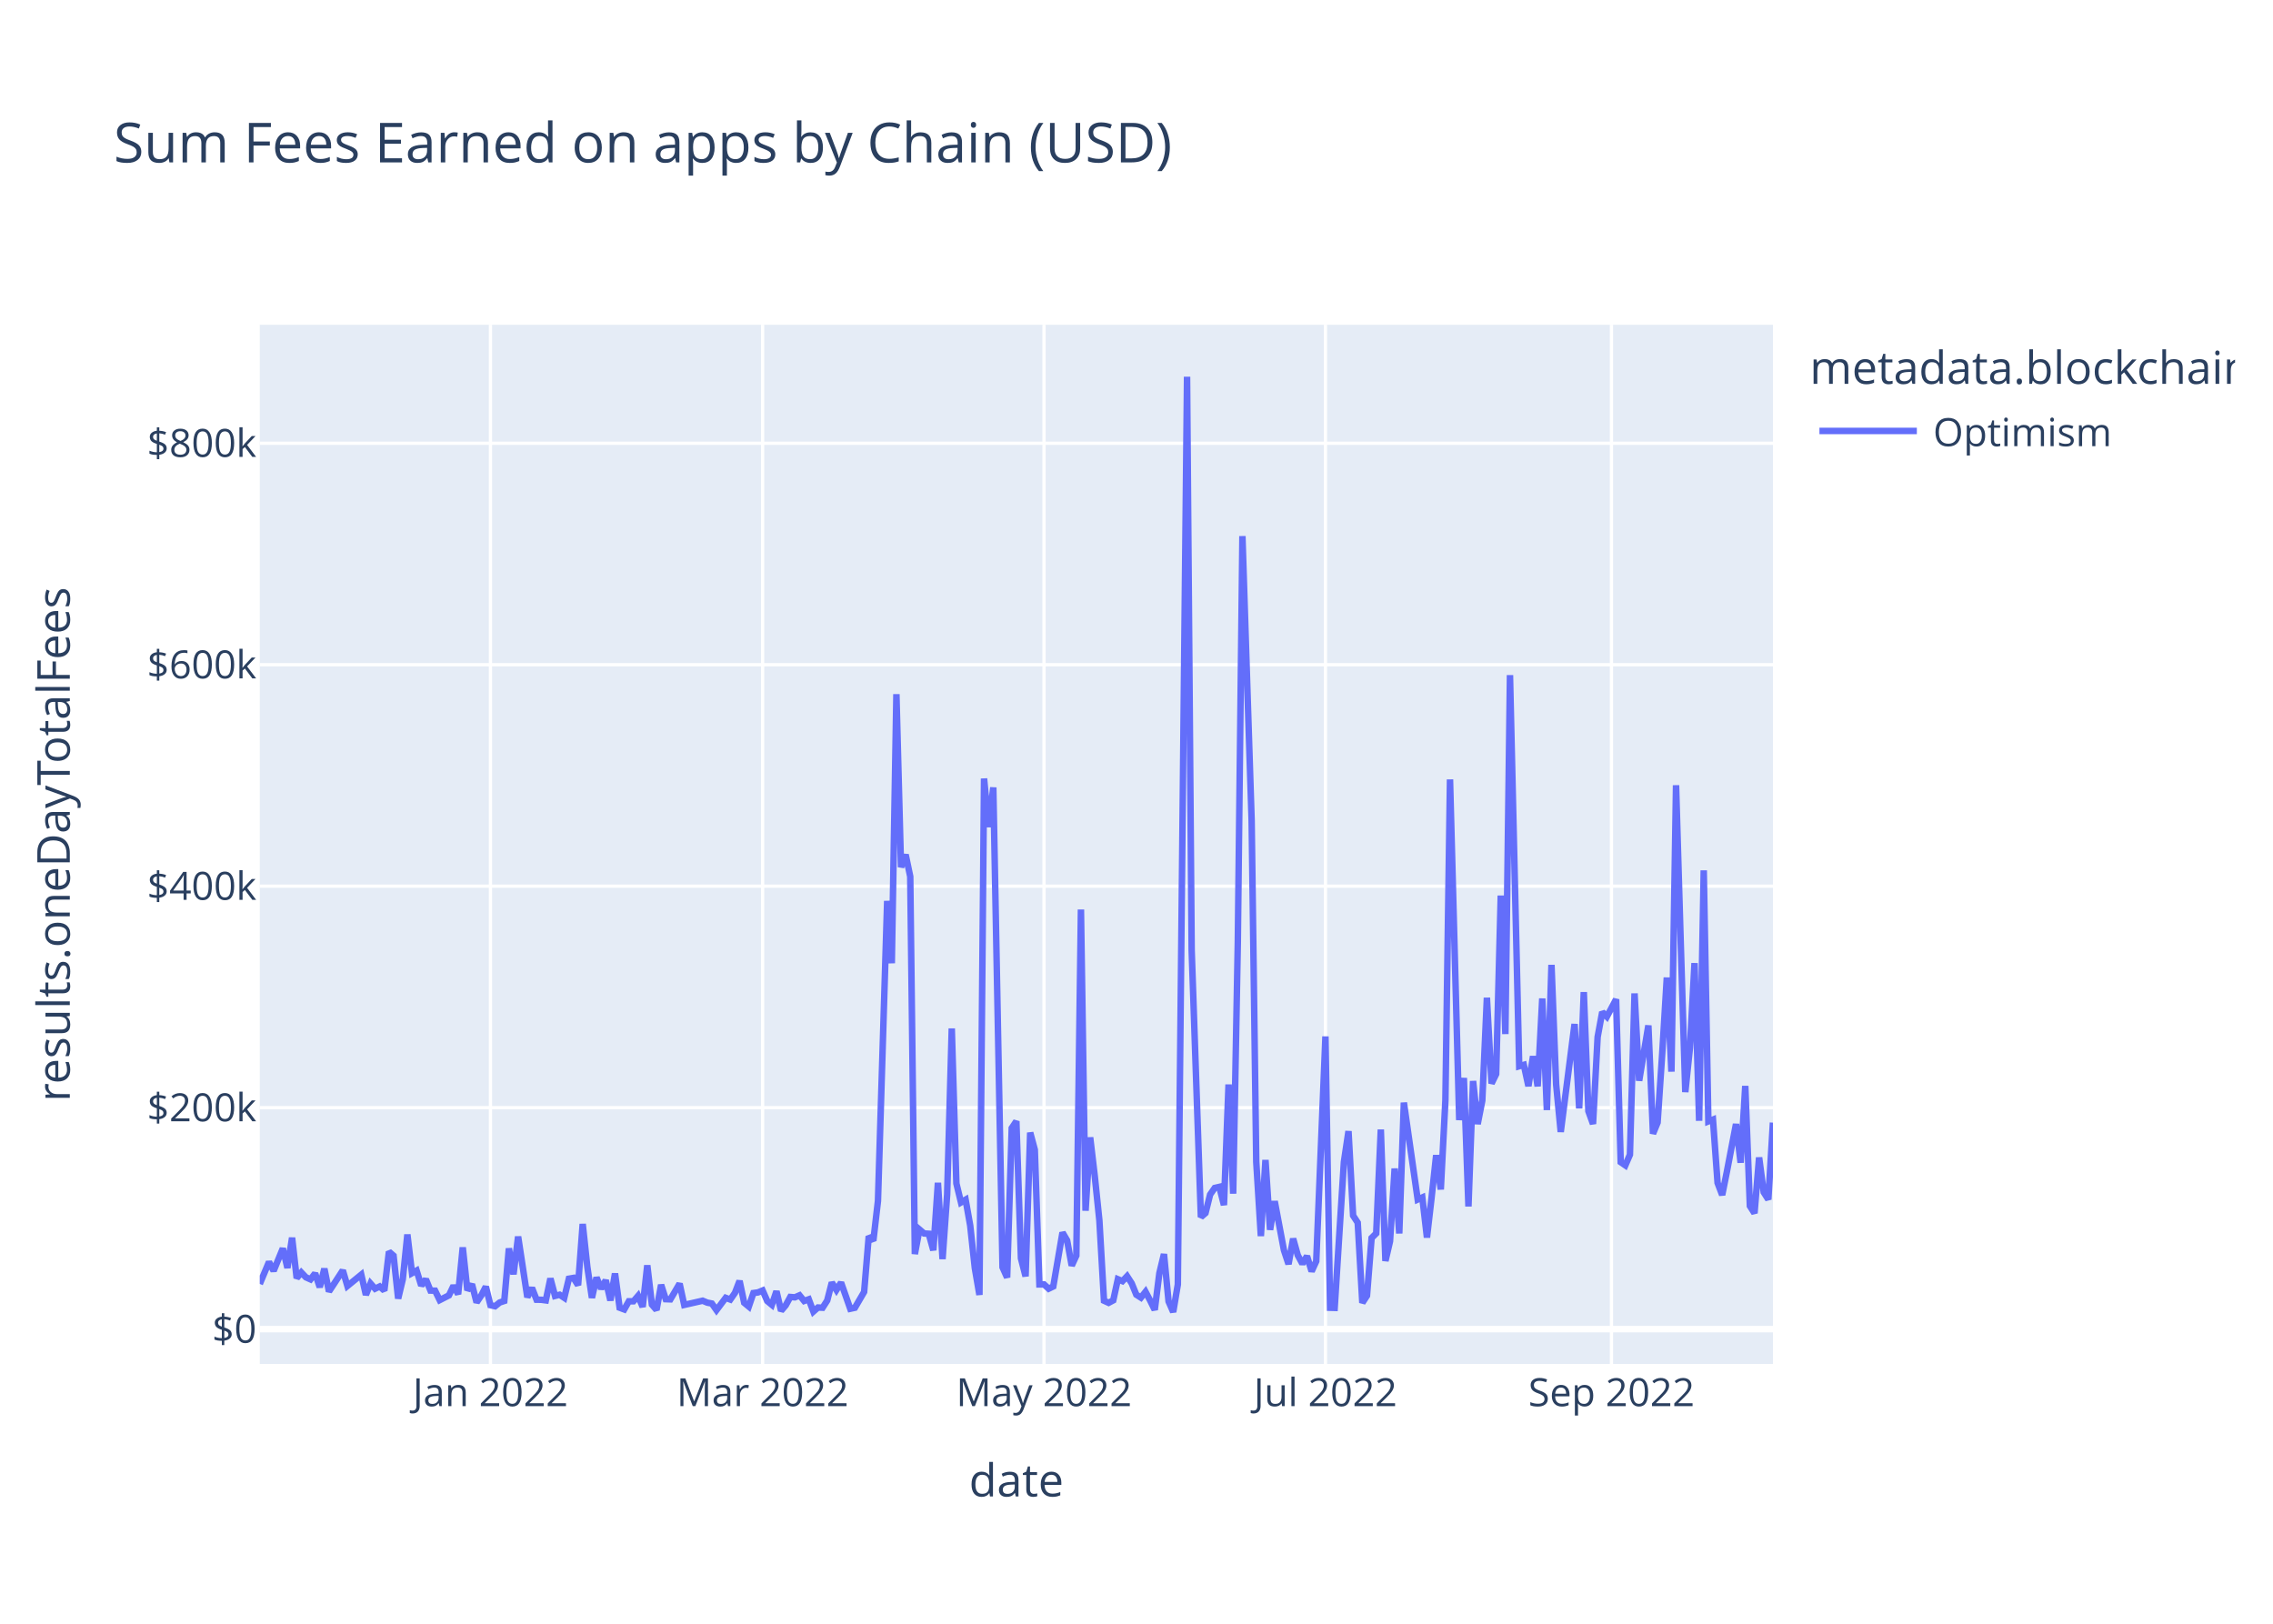
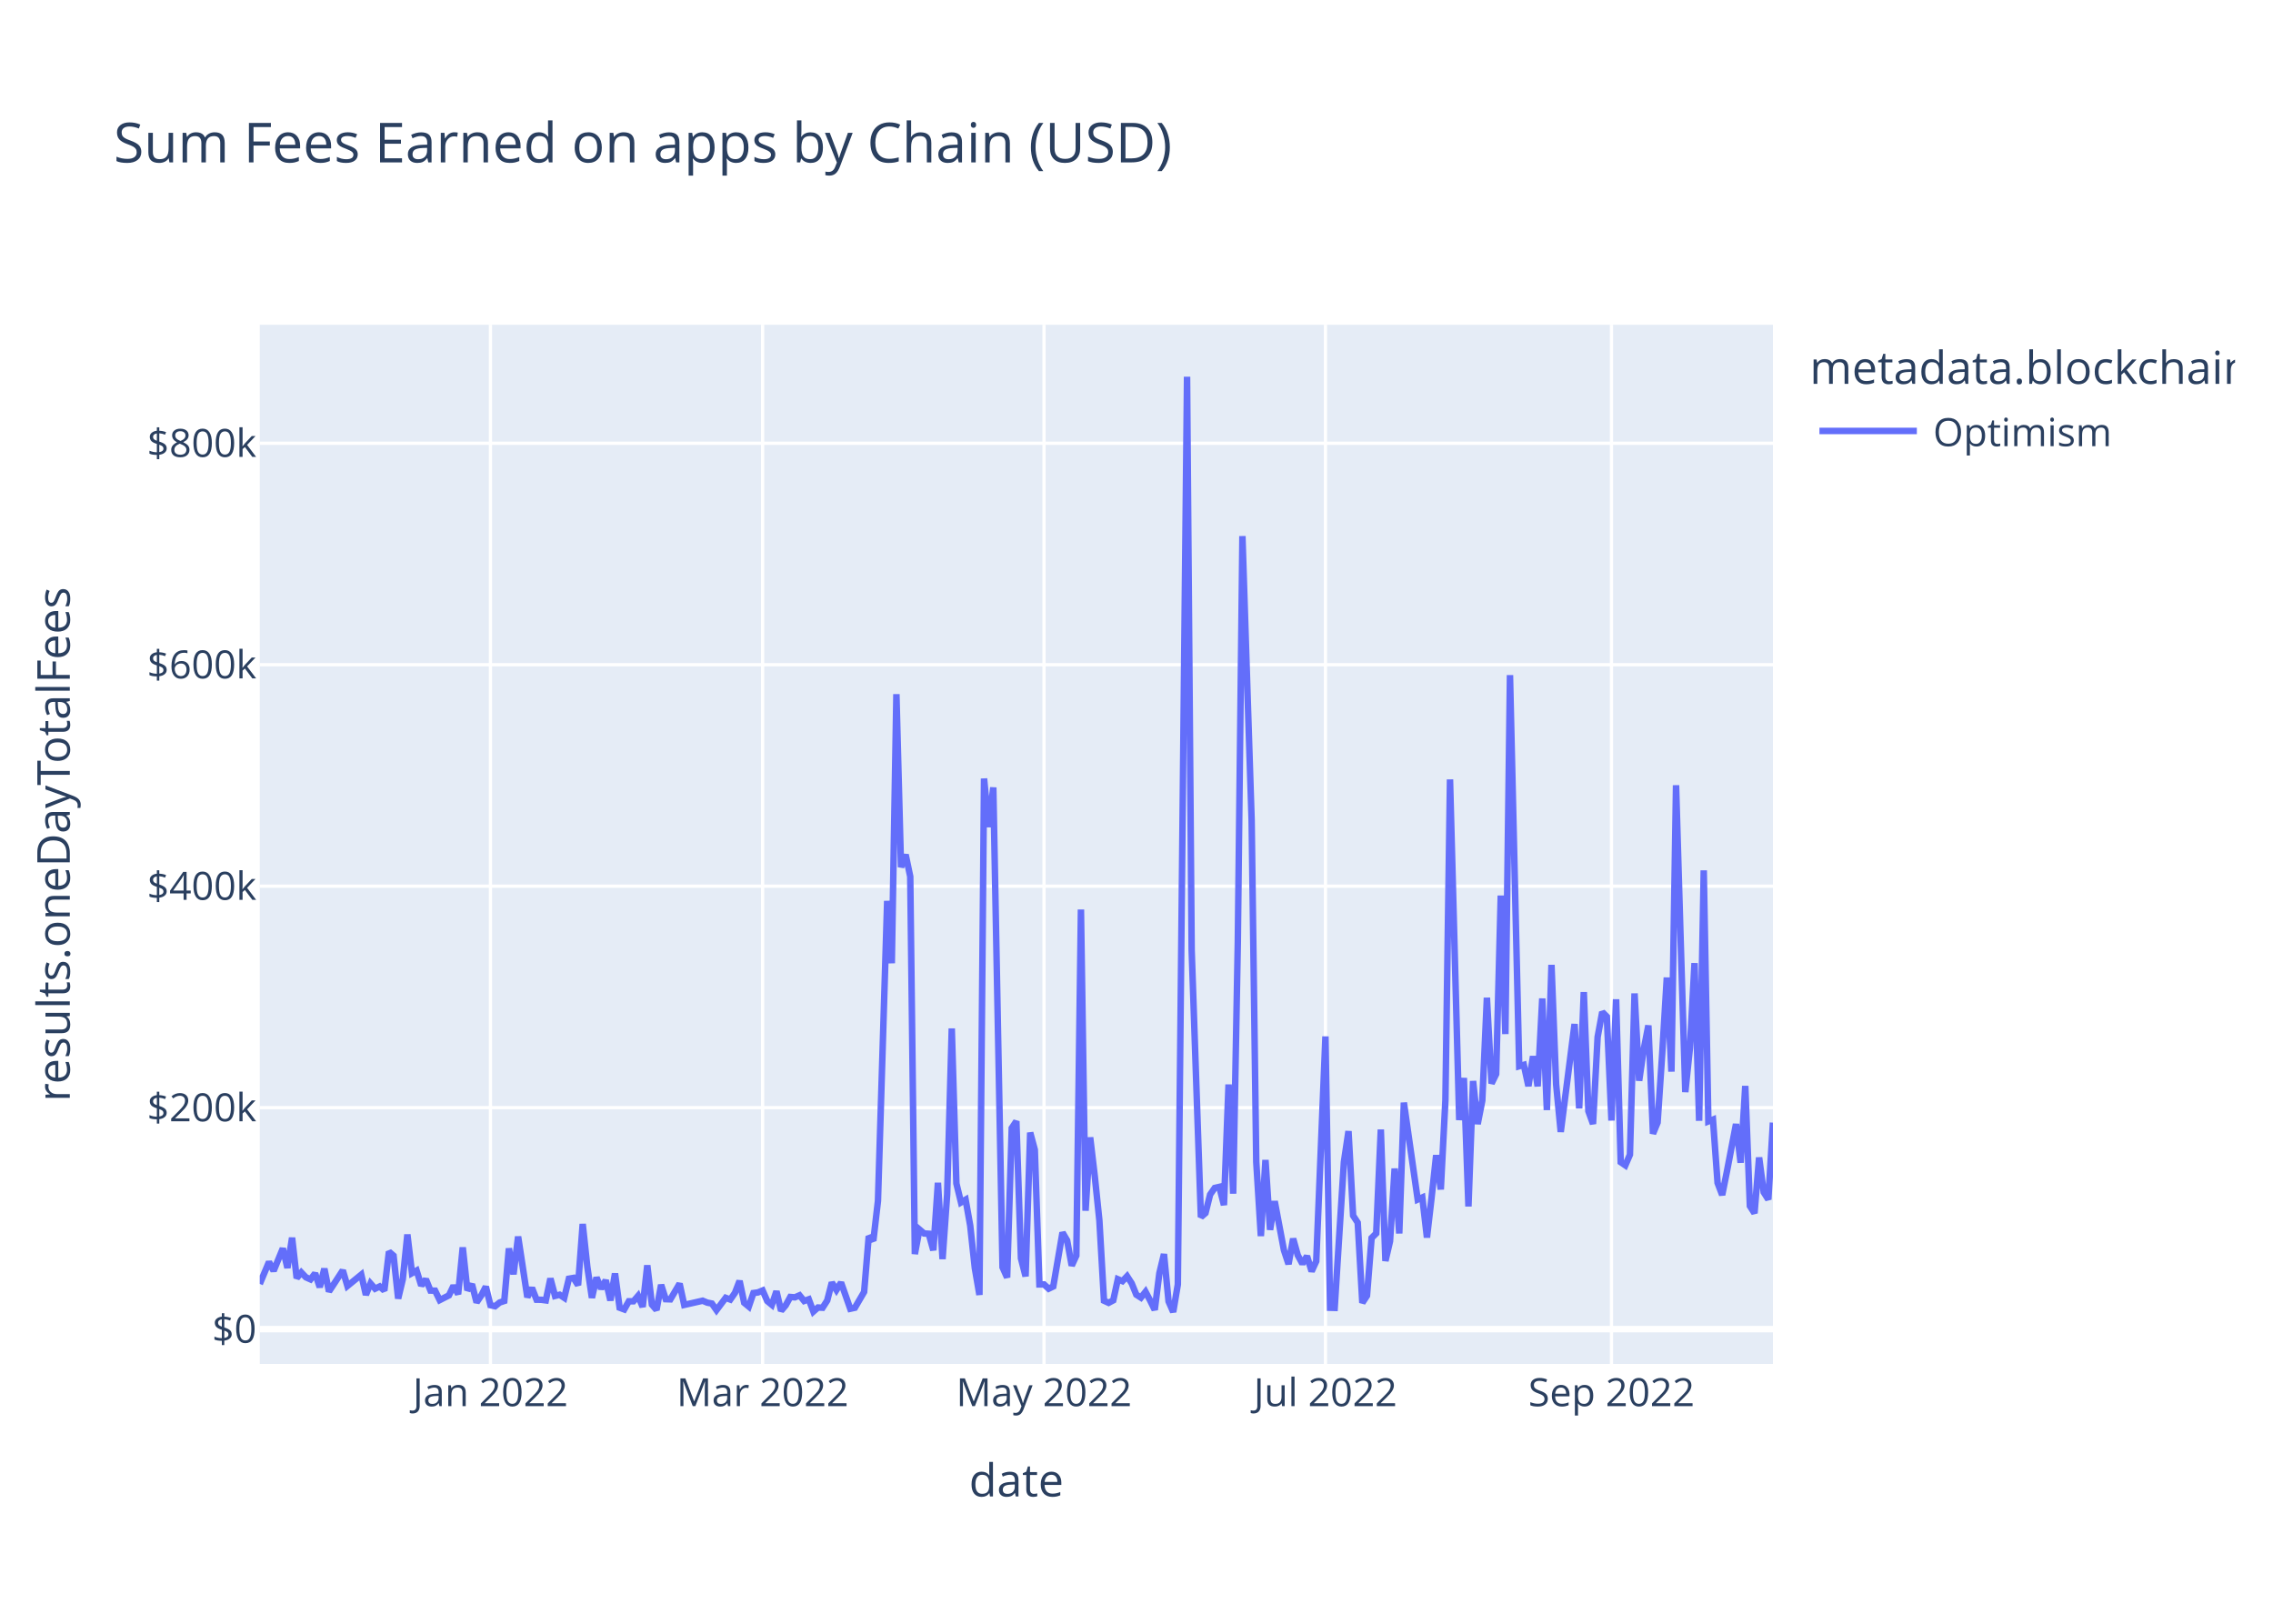
<svg xmlns="http://www.w3.org/2000/svg" class="main-svg" width="700" height="500" style="" viewBox="0 0 700 500">
  <rect x="0" y="0" width="700" height="500" style="fill: rgb(255, 255, 255); fill-opacity: 1;" />
-   <defs id="defs-353396">
+   <defs id="defs-039682">
    <g class="clips">
-       <clipPath id="clip353396xyplot" class="plotclip">
+       <clipPath id="clip039682xyplot" class="plotclip">
        <rect width="466" height="320" />
      </clipPath>
-       <clipPath class="axesclip" id="clip353396x">
+       <clipPath class="axesclip" id="clip039682x">
        <rect x="80" y="0" width="466" height="500" />
      </clipPath>
-       <clipPath class="axesclip" id="clip353396y">
+       <clipPath class="axesclip" id="clip039682y">
        <rect x="0" y="100" width="700" height="320" />
      </clipPath>
-       <clipPath class="axesclip" id="clip353396xy">
+       <clipPath class="axesclip" id="clip039682xy">
        <rect x="80" y="100" width="466" height="320" />
      </clipPath>
    </g>
    <g class="gradients" />
    <g class="patterns" />
  </defs>
  <g class="bglayer">
    <rect class="bg" x="80" y="100" width="466" height="320" style="fill: rgb(229, 236, 246); fill-opacity: 1; stroke-width: 0;" />
  </g>
  <g class="layer-below">
    <g class="imagelayer" />
    <g class="shapelayer" />
  </g>
  <g class="cartesianlayer">
    <g class="subplot xy">
      <g class="layer-subplot">
        <g class="shapelayer" />
        <g class="imagelayer" />
      </g>
      <g class="minor-gridlayer">
        <g class="x" />
        <g class="y" />
      </g>
      <g class="gridlayer">
        <g class="x">
          <path class="xgrid crisp" transform="translate(151.04,0)" d="M0,100v320" style="stroke: rgb(255, 255, 255); stroke-opacity: 1; stroke-width: 1px;" />
          <path class="xgrid crisp" transform="translate(234.86,0)" d="M0,100v320" style="stroke: rgb(255, 255, 255); stroke-opacity: 1; stroke-width: 1px;" />
          <path class="xgrid crisp" transform="translate(321.52,0)" d="M0,100v320" style="stroke: rgb(255, 255, 255); stroke-opacity: 1; stroke-width: 1px;" />
          <path class="xgrid crisp" transform="translate(408.19,0)" d="M0,100v320" style="stroke: rgb(255, 255, 255); stroke-opacity: 1; stroke-width: 1px;" />
          <path class="xgrid crisp" transform="translate(496.27,0)" d="M0,100v320" style="stroke: rgb(255, 255, 255); stroke-opacity: 1; stroke-width: 1px;" />
        </g>
        <g class="y">
          <path class="ygrid crisp" transform="translate(0,341.08)" d="M80,0h466" style="stroke: rgb(255, 255, 255); stroke-opacity: 1; stroke-width: 1px;" />
          <path class="ygrid crisp" transform="translate(0,272.88)" d="M80,0h466" style="stroke: rgb(255, 255, 255); stroke-opacity: 1; stroke-width: 1px;" />
          <path class="ygrid crisp" transform="translate(0,204.69)" d="M80,0h466" style="stroke: rgb(255, 255, 255); stroke-opacity: 1; stroke-width: 1px;" />
          <path class="ygrid crisp" transform="translate(0,136.49)" d="M80,0h466" style="stroke: rgb(255, 255, 255); stroke-opacity: 1; stroke-width: 1px;" />
        </g>
      </g>
      <g class="zerolinelayer">
        <path class="yzl zl crisp" transform="translate(0,409.28)" d="M80,0h466" style="stroke: rgb(255, 255, 255); stroke-opacity: 1; stroke-width: 2px;" />
      </g>
      <path class="xlines-below" />
      <path class="ylines-below" />
      <g class="overlines-below" />
      <g class="xaxislayer-below" />
      <g class="yaxislayer-below" />
      <g class="overaxes-below" />
-       <g class="plot" transform="translate(80,100)" clip-path="url(#clip353396xyplot)">
+       <g class="plot" transform="translate(80,100)" clip-path="url(#clip039682xyplot)">
        <g class="scatterlayer mlayer">
-           <g class="trace scatter trace2fd5aa" style="stroke-miterlimit: 2; opacity: 1;">
+           <g class="trace scatter trace2c6f5a" style="stroke-miterlimit: 2; opacity: 1;">
            <g class="fills" />
            <g class="errorbars" />
            <g class="lines">
-               <path class="js-line" d="M0,295.36L2.84,288.59L4.26,291.34L7.1,284.43L8.52,290.43L9.95,281.13L11.37,293.58L12.79,291.83L14.21,293.32L15.63,293.96L17.05,292.11L18.47,296.36L19.89,290.66L21.31,297.69L22.73,295.54L25.57,291.19L26.99,295.99L31.26,292.51L32.68,298.72L34.1,295.22L35.52,296.83L36.94,296.14L38.36,297.42L39.78,285.43L41.2,286.66L42.62,299.87L44.04,293.92L45.46,280.14L46.88,292.04L48.3,291.25L49.73,295.86L51.15,293.93L52.57,297.41L53.99,297.44L55.41,300.34L58.25,298.89L59.67,295.92L61.09,298.52L62.51,284.11L63.93,297.31L65.35,295.47L66.77,301.05L68.2,298.94L69.62,296.2L71.04,301.91L72.46,302.23L73.88,301.08L75.3,300.61L76.72,284.42L78.14,292.4L79.56,280.78L82.4,299.45L83.82,296.58L85.24,300.22L86.66,300.24L88.09,300.43L89.51,293.69L90.93,299.05L92.35,298.69L93.77,299.63L95.19,293.76L96.61,293.51L98.03,295.75L99.45,276.9L100.87,290.07L102.29,299.64L103.71,293.38L105.13,296.84L106.55,294.23L107.98,300.45L109.4,292.14L110.82,302.68L112.24,303.21L113.66,300.7L115.08,300.7L116.5,299.05L117.92,302.43L119.34,289.63L120.76,301.72L122.18,303.37L123.6,295.64L125.02,300.06L126.45,300.11L129.29,295.28L130.71,301.82L136.39,300.53L137.81,301.12L139.23,301.4L140.65,303.42L143.49,299.64L144.91,300.17L146.34,298.11L147.76,294.43L149.18,301.16L150.6,302.33L152.02,298.17L153.44,297.97L154.86,297.38L156.28,300.62L157.7,301.79L159.12,297.62L160.54,303.63L161.96,301.96L163.38,299.38L164.8,299.49L166.23,298.87L167.65,300.61L169.07,300.1L170.49,303.87L171.91,302.62L173.33,302.69L174.75,300.47L176.17,294.93L177.59,297.22L179.01,294.94L181.85,303.01L183.27,302.7L186.12,297.82L187.54,280.69L188.96,282.05L190.38,269.8L193.22,177.42L194.64,196.61L196.06,113.76L197.48,167.03L198.9,163.17L200.32,169.92L201.74,286.16L203.16,278.6L204.59,279.82L206.01,279.91L207.43,285L208.85,264.21L210.27,287.71L211.69,267.8L213.11,216.69L214.53,264.42L215.95,270.26L217.37,269.42L218.79,277.4L220.21,290.48L221.63,298.74L223.05,139.73L224.48,154.68L225.9,142.47L228.74,290.23L230.16,293.39L231.58,247.38L233,245.26L234.42,287.48L235.84,293.03L237.26,248.76L238.68,254.05L240.1,295.52L241.52,295.51L242.95,296.83L244.37,296.14L247.21,279.54L248.63,281.96L250.05,289.72L251.47,286.64L252.89,180.07L254.31,272.82L255.73,250.24L257.15,262.2L258.57,275.83L259.99,300.53L261.41,301.18L262.84,300.42L264.26,293.91L265.68,294.5L267.1,292.99L268.52,295.18L269.94,298.67L271.36,299.58L272.78,297.78L274.2,300.46L275.62,303.35L277.04,292.06L278.46,286.17L279.88,300.76L281.3,304L282.73,295.52L285.57,16L286.99,192.62L289.83,274.77L291.25,273.54L292.67,267.84L294.09,265.81L295.51,265.48L296.93,271.09L298.35,233.95L299.77,267.57L301.2,190.2L302.62,65.08L305.46,152.69L306.88,257.76L308.3,280.62L309.72,257.2L311.14,278.7L312.56,269.9L315.4,284.96L316.82,289.26L318.24,281.42L319.66,286.51L321.09,289.15L322.51,286.79L323.93,291.48L325.35,288.38L328.19,219.15L329.61,302.7L331.03,302.74L332.45,280.24L333.87,257.84L335.29,248.32L336.71,274.32L338.13,276.5L339.55,301.18L340.98,298.99L342.4,281.21L343.82,279.8L345.24,247.82L346.66,288.29L348.08,282.2L349.5,259.82L350.92,279.82L352.34,239.53L356.6,269.37L358.02,268.74L359.45,281.07L360.87,268.81L362.29,255.72L363.71,266.27L365.13,238.8L366.55,140.01L369.39,244.9L370.81,231.94L372.23,271.5L373.65,232.88L375.07,246.13L376.49,238.9L377.91,207.22L379.34,233.64L380.76,230.74L382.18,175.78L383.6,218.42L385.02,107.89L387.86,228.32L389.28,227.91L390.7,234.44L392.12,225.25L393.54,234.51L394.96,207.46L396.38,241.83L397.8,197.11L399.23,233.89L400.65,248.55L404.91,215.33L406.33,241.31L407.75,205.5L409.17,242.17L410.59,246.1L412.01,219.33L413.43,211.64L414.85,213.07L417.7,207.71L419.12,257.87L420.54,258.84L421.96,255.56L423.38,205.91L424.8,232.79L427.64,215.77L429.06,249.11L430.48,245.66L431.9,224.45L433.32,201.01L434.74,229.99L436.16,141.8L437.59,189.8L439.01,236.29L440.43,222.74L441.85,196.57L443.27,245.13L444.69,168.01L446.11,245.31L447.53,244.75L448.95,264.24L450.37,267.97L451.79,260.91L454.63,246.13L456.05,258.03L457.48,234.39L458.9,271.37L460.32,273.59L461.74,256.42L463.16,267.13L464.58,269.37L466,245.69" style="vector-effect: non-scaling-stroke; fill: none; stroke: rgb(99, 110, 250); stroke-opacity: 1; stroke-width: 2px; opacity: 1;" />
+               <path class="js-line" d="M0,295.36L2.84,288.59L4.26,291.34L7.1,284.43L8.52,290.43L9.95,281.13L11.37,293.58L12.79,291.83L14.21,293.32L15.63,293.96L17.05,292.11L18.47,296.36L19.89,290.66L21.31,297.69L22.73,295.54L25.57,291.19L26.99,295.99L31.26,292.51L32.68,298.72L34.1,295.22L35.52,296.83L36.94,296.14L38.36,297.42L39.78,285.43L41.2,286.66L42.62,299.87L44.04,293.92L45.46,280.14L46.88,292.04L48.3,291.25L49.73,295.86L51.15,293.93L52.57,297.41L53.99,297.44L55.41,300.34L58.25,298.89L59.67,295.92L61.09,298.52L62.51,284.11L63.93,297.31L65.35,295.47L66.77,301.05L68.2,298.94L69.62,296.2L71.04,301.91L72.46,302.23L73.88,301.08L75.3,300.61L76.72,284.42L78.14,292.4L79.56,280.78L82.4,299.45L83.82,296.58L85.24,300.22L86.66,300.24L88.09,300.43L89.51,293.69L90.93,299.05L92.35,298.69L93.77,299.63L95.19,293.76L96.61,293.51L98.03,295.75L99.45,276.9L100.87,290.07L102.29,299.64L103.71,293.38L105.13,296.84L106.55,294.23L107.98,300.45L109.4,292.14L110.82,302.68L112.24,303.21L113.66,300.7L115.08,300.7L116.5,299.05L117.92,302.43L119.34,289.63L120.76,301.72L122.18,303.37L123.6,295.64L125.02,300.06L126.45,300.11L129.29,295.28L130.71,301.82L136.39,300.53L137.81,301.12L139.23,301.4L140.65,303.42L143.49,299.64L144.91,300.17L146.34,298.11L147.76,294.43L149.18,301.16L150.6,302.33L152.02,298.17L153.44,297.97L154.86,297.38L156.28,300.62L157.7,301.79L159.12,297.62L160.54,303.63L161.96,301.96L163.38,299.38L164.8,299.49L166.23,298.87L167.65,300.61L169.07,300.1L170.49,303.87L171.91,302.62L173.33,302.69L174.75,300.47L176.17,294.93L177.59,297.22L179.01,294.94L181.85,303.01L183.27,302.7L186.12,297.82L187.54,280.69L188.96,282.05L190.38,269.8L193.22,177.42L194.64,196.61L196.06,113.76L197.48,167.03L198.9,163.17L200.32,169.92L201.74,286.16L203.16,278.6L204.59,279.82L206.01,279.91L207.43,285L208.85,264.21L210.27,287.71L211.69,267.8L213.11,216.69L214.53,264.42L215.95,270.26L217.37,269.42L218.79,277.4L220.21,290.48L221.63,298.74L223.05,139.73L224.48,154.68L225.9,142.47L228.74,290.23L230.16,293.39L231.58,247.38L233,245.26L234.42,287.48L235.84,293.03L237.26,248.76L238.68,254.05L240.1,295.52L241.52,295.51L242.95,296.83L244.37,296.14L247.21,279.54L248.63,281.96L250.05,289.72L251.47,286.64L252.89,180.07L254.31,272.82L255.73,250.24L257.15,262.2L258.57,275.83L259.99,300.53L261.41,301.18L262.84,300.42L264.26,293.91L265.68,294.5L267.1,292.99L268.52,295.18L269.94,298.67L271.36,299.58L272.78,297.78L274.2,300.46L275.62,303.35L277.04,292.06L278.46,286.17L279.88,300.76L281.3,304L282.73,295.52L285.57,16L286.99,192.62L289.83,274.77L291.25,273.54L292.67,267.84L294.09,265.81L295.51,265.48L296.93,271.09L298.35,233.95L299.77,267.57L301.2,190.2L302.62,65.08L305.46,152.69L306.88,257.76L308.3,280.62L309.72,257.2L311.14,278.7L312.56,269.9L315.4,284.96L316.82,289.26L318.24,281.42L319.66,286.51L321.09,289.15L322.51,286.79L323.93,291.48L325.35,288.38L328.19,219.15L329.61,302.7L331.03,302.74L332.45,280.24L333.87,257.84L335.29,248.32L336.71,274.32L338.13,276.5L339.55,301.18L340.98,298.99L342.4,281.21L343.82,279.8L345.24,247.82L346.66,288.29L348.08,282.2L349.5,259.82L350.92,279.82L352.34,239.53L356.6,269.37L358.02,268.74L359.45,281.07L360.87,268.81L362.29,255.72L363.71,266.27L365.13,238.8L366.55,140.01L369.39,244.9L370.81,231.94L372.23,271.5L373.65,232.88L375.07,246.13L376.49,238.9L377.91,207.22L379.34,233.64L380.76,230.74L382.18,175.78L383.6,218.42L385.02,107.89L387.86,228.32L389.28,227.91L390.7,234.44L392.12,225.25L393.54,234.51L394.96,207.46L396.38,241.83L397.8,197.11L399.23,233.89L400.65,248.55L404.91,215.33L406.33,241.31L407.75,205.5L409.17,242.17L410.59,246.1L412.01,219.33L413.43,211.64L414.85,213.07L416.27,245.04L417.7,207.71L419.12,257.87L420.54,258.84L421.96,255.56L423.38,205.91L424.8,232.79L426.22,223.07L427.64,215.77L429.06,249.11L430.48,245.66L431.9,224.45L433.32,201.01L434.74,229.99L436.16,141.8L437.59,189.8L439.01,236.29L440.43,222.74L441.85,196.57L443.27,245.13L444.69,168.01L446.11,245.31L447.53,244.75L448.95,264.24L450.37,267.97L451.79,260.91L454.63,246.13L456.05,258.03L457.48,234.39L458.9,271.37L460.32,273.59L461.74,256.42L463.16,267.13L464.58,269.37L466,245.69" style="vector-effect: non-scaling-stroke; fill: none; stroke: rgb(99, 110, 250); stroke-opacity: 1; stroke-width: 2px; opacity: 1;" />
            </g>
            <g class="points" />
            <g class="text" />
          </g>
        </g>
      </g>
      <g class="overplot" />
      <path class="xlines-above crisp" d="M0,0" style="fill: none;" />
      <path class="ylines-above crisp" d="M0,0" style="fill: none;" />
      <g class="overlines-above" />
      <g class="xaxislayer-above">
        <g class="xtick">
          <text text-anchor="middle" x="0" y="433" transform="translate(151.04,0)" style="font-family: 'Open Sans', verdana, arial, sans-serif; font-size: 12px; fill: rgb(42, 63, 95); fill-opacity: 1; white-space: pre; opacity: 1;">Jan 2022</text>
        </g>
        <g class="xtick">
          <text text-anchor="middle" x="0" y="433" style="font-family: 'Open Sans', verdana, arial, sans-serif; font-size: 12px; fill: rgb(42, 63, 95); fill-opacity: 1; white-space: pre; opacity: 1;" transform="translate(234.86,0)">Mar 2022</text>
        </g>
        <g class="xtick">
          <text text-anchor="middle" x="0" y="433" style="font-family: 'Open Sans', verdana, arial, sans-serif; font-size: 12px; fill: rgb(42, 63, 95); fill-opacity: 1; white-space: pre; opacity: 1;" transform="translate(321.52,0)">May 2022</text>
        </g>
        <g class="xtick">
          <text text-anchor="middle" x="0" y="433" style="font-family: 'Open Sans', verdana, arial, sans-serif; font-size: 12px; fill: rgb(42, 63, 95); fill-opacity: 1; white-space: pre; opacity: 1;" transform="translate(408.19,0)">Jul 2022</text>
        </g>
        <g class="xtick">
          <text text-anchor="middle" x="0" y="433" style="font-family: 'Open Sans', verdana, arial, sans-serif; font-size: 12px; fill: rgb(42, 63, 95); fill-opacity: 1; white-space: pre; opacity: 1;" transform="translate(496.27,0)">Sep 2022</text>
        </g>
      </g>
      <g class="yaxislayer-above">
        <g class="ytick">
          <text text-anchor="end" x="79" y="4.2" transform="translate(0,409.28)" style="font-family: 'Open Sans', verdana, arial, sans-serif; font-size: 12px; fill: rgb(42, 63, 95); fill-opacity: 1; white-space: pre; opacity: 1;">$0</text>
        </g>
        <g class="ytick">
          <text text-anchor="end" x="79" y="4.2" style="font-family: 'Open Sans', verdana, arial, sans-serif; font-size: 12px; fill: rgb(42, 63, 95); fill-opacity: 1; white-space: pre; opacity: 1;" transform="translate(0,341.08)">$200k</text>
        </g>
        <g class="ytick">
          <text text-anchor="end" x="79" y="4.2" style="font-family: 'Open Sans', verdana, arial, sans-serif; font-size: 12px; fill: rgb(42, 63, 95); fill-opacity: 1; white-space: pre; opacity: 1;" transform="translate(0,272.88)">$400k</text>
        </g>
        <g class="ytick">
          <text text-anchor="end" x="79" y="4.2" style="font-family: 'Open Sans', verdana, arial, sans-serif; font-size: 12px; fill: rgb(42, 63, 95); fill-opacity: 1; white-space: pre; opacity: 1;" transform="translate(0,204.69)">$600k</text>
        </g>
        <g class="ytick">
          <text text-anchor="end" x="79" y="4.2" style="font-family: 'Open Sans', verdana, arial, sans-serif; font-size: 12px; fill: rgb(42, 63, 95); fill-opacity: 1; white-space: pre; opacity: 1;" transform="translate(0,136.49)">$800k</text>
        </g>
      </g>
      <g class="overaxes-above" />
    </g>
  </g>
  <g class="polarlayer" />
  <g class="smithlayer" />
  <g class="ternarylayer" />
  <g class="geolayer" />
  <g class="funnelarealayer" />
  <g class="pielayer" />
  <g class="iciclelayer" />
  <g class="treemaplayer" />
  <g class="sunburstlayer" />
  <g class="glimages" />
-   <defs id="topdefs-353396">
+   <defs id="topdefs-039682">
    <g class="clips" />
-     <clipPath id="legend353396">
+     <clipPath id="legend039682">
      <rect width="133" height="48" x="0" y="0" />
    </clipPath>
  </defs>
  <g class="layer-above">
    <g class="imagelayer" />
    <g class="shapelayer" />
  </g>
  <g class="infolayer">
    <g class="legend" pointer-events="all" transform="translate(555.32,100)">
      <rect class="bg" shape-rendering="crispEdges" style="stroke: rgb(68, 68, 68); stroke-opacity: 1; fill: rgb(255, 255, 255); fill-opacity: 1; stroke-width: 0px;" width="133" height="48" x="0" y="0" />
-       <g class="scrollbox" transform="" clip-path="url(#legend353396)">
+       <g class="scrollbox" transform="" clip-path="url(#legend039682)">
        <text class="legendtitletext" text-anchor="start" x="2" y="18.2" style="font-family: 'Open Sans', verdana, arial, sans-serif; font-size: 14px; fill: rgb(42, 63, 95); fill-opacity: 1; white-space: pre;">metadata.blockchain</text>
        <g class="groups" transform="">
          <g class="traces" transform="translate(0,32.7)" style="opacity: 1;">
            <text class="legendtext" text-anchor="start" x="40" y="4.68" style="font-family: 'Open Sans', verdana, arial, sans-serif; font-size: 12px; fill: rgb(42, 63, 95); fill-opacity: 1; white-space: pre;">Optimism</text>
            <g class="layers" style="opacity: 1;">
              <g class="legendfill" />
              <g class="legendlines">
                <path class="js-line" d="M5,0h30" style="fill: none; stroke: rgb(99, 110, 250); stroke-opacity: 1; stroke-width: 2px;" />
              </g>
              <g class="legendsymbols">
                <g class="legendpoints" />
              </g>
            </g>
            <rect class="legendtoggle" x="0" y="-9.5" width="90.672" height="19" style="fill: rgb(0, 0, 0); fill-opacity: 0;" />
          </g>
        </g>
      </g>
      <rect class="scrollbar" rx="20" ry="3" width="0" height="0" style="fill: rgb(128, 139, 164); fill-opacity: 1;" x="0" y="0" />
    </g>
    <g class="g-gtitle">
      <text class="gtitle" x="35" y="50" text-anchor="start" dy="0em" style="font-family: 'Open Sans', verdana, arial, sans-serif; font-size: 17px; fill: rgb(42, 63, 95); opacity: 1; font-weight: normal; white-space: pre;">Sum Fees Earned on apps by Chain (USD)</text>
    </g>
    <g class="g-xtitle">
      <text class="xtitle" x="313" y="460.8" text-anchor="middle" style="font-family: 'Open Sans', verdana, arial, sans-serif; font-size: 14px; fill: rgb(42, 63, 95); opacity: 1; font-weight: normal; white-space: pre;">date</text>
    </g>
    <g class="g-ytitle">
      <text class="ytitle" transform="rotate(-90,21.49688,260)" x="21.497" y="260" text-anchor="middle" style="font-family: 'Open Sans', verdana, arial, sans-serif; font-size: 14px; fill: rgb(42, 63, 95); opacity: 1; font-weight: normal; white-space: pre;">results.oneDayTotalFees</text>
    </g>
  </g>
</svg>
